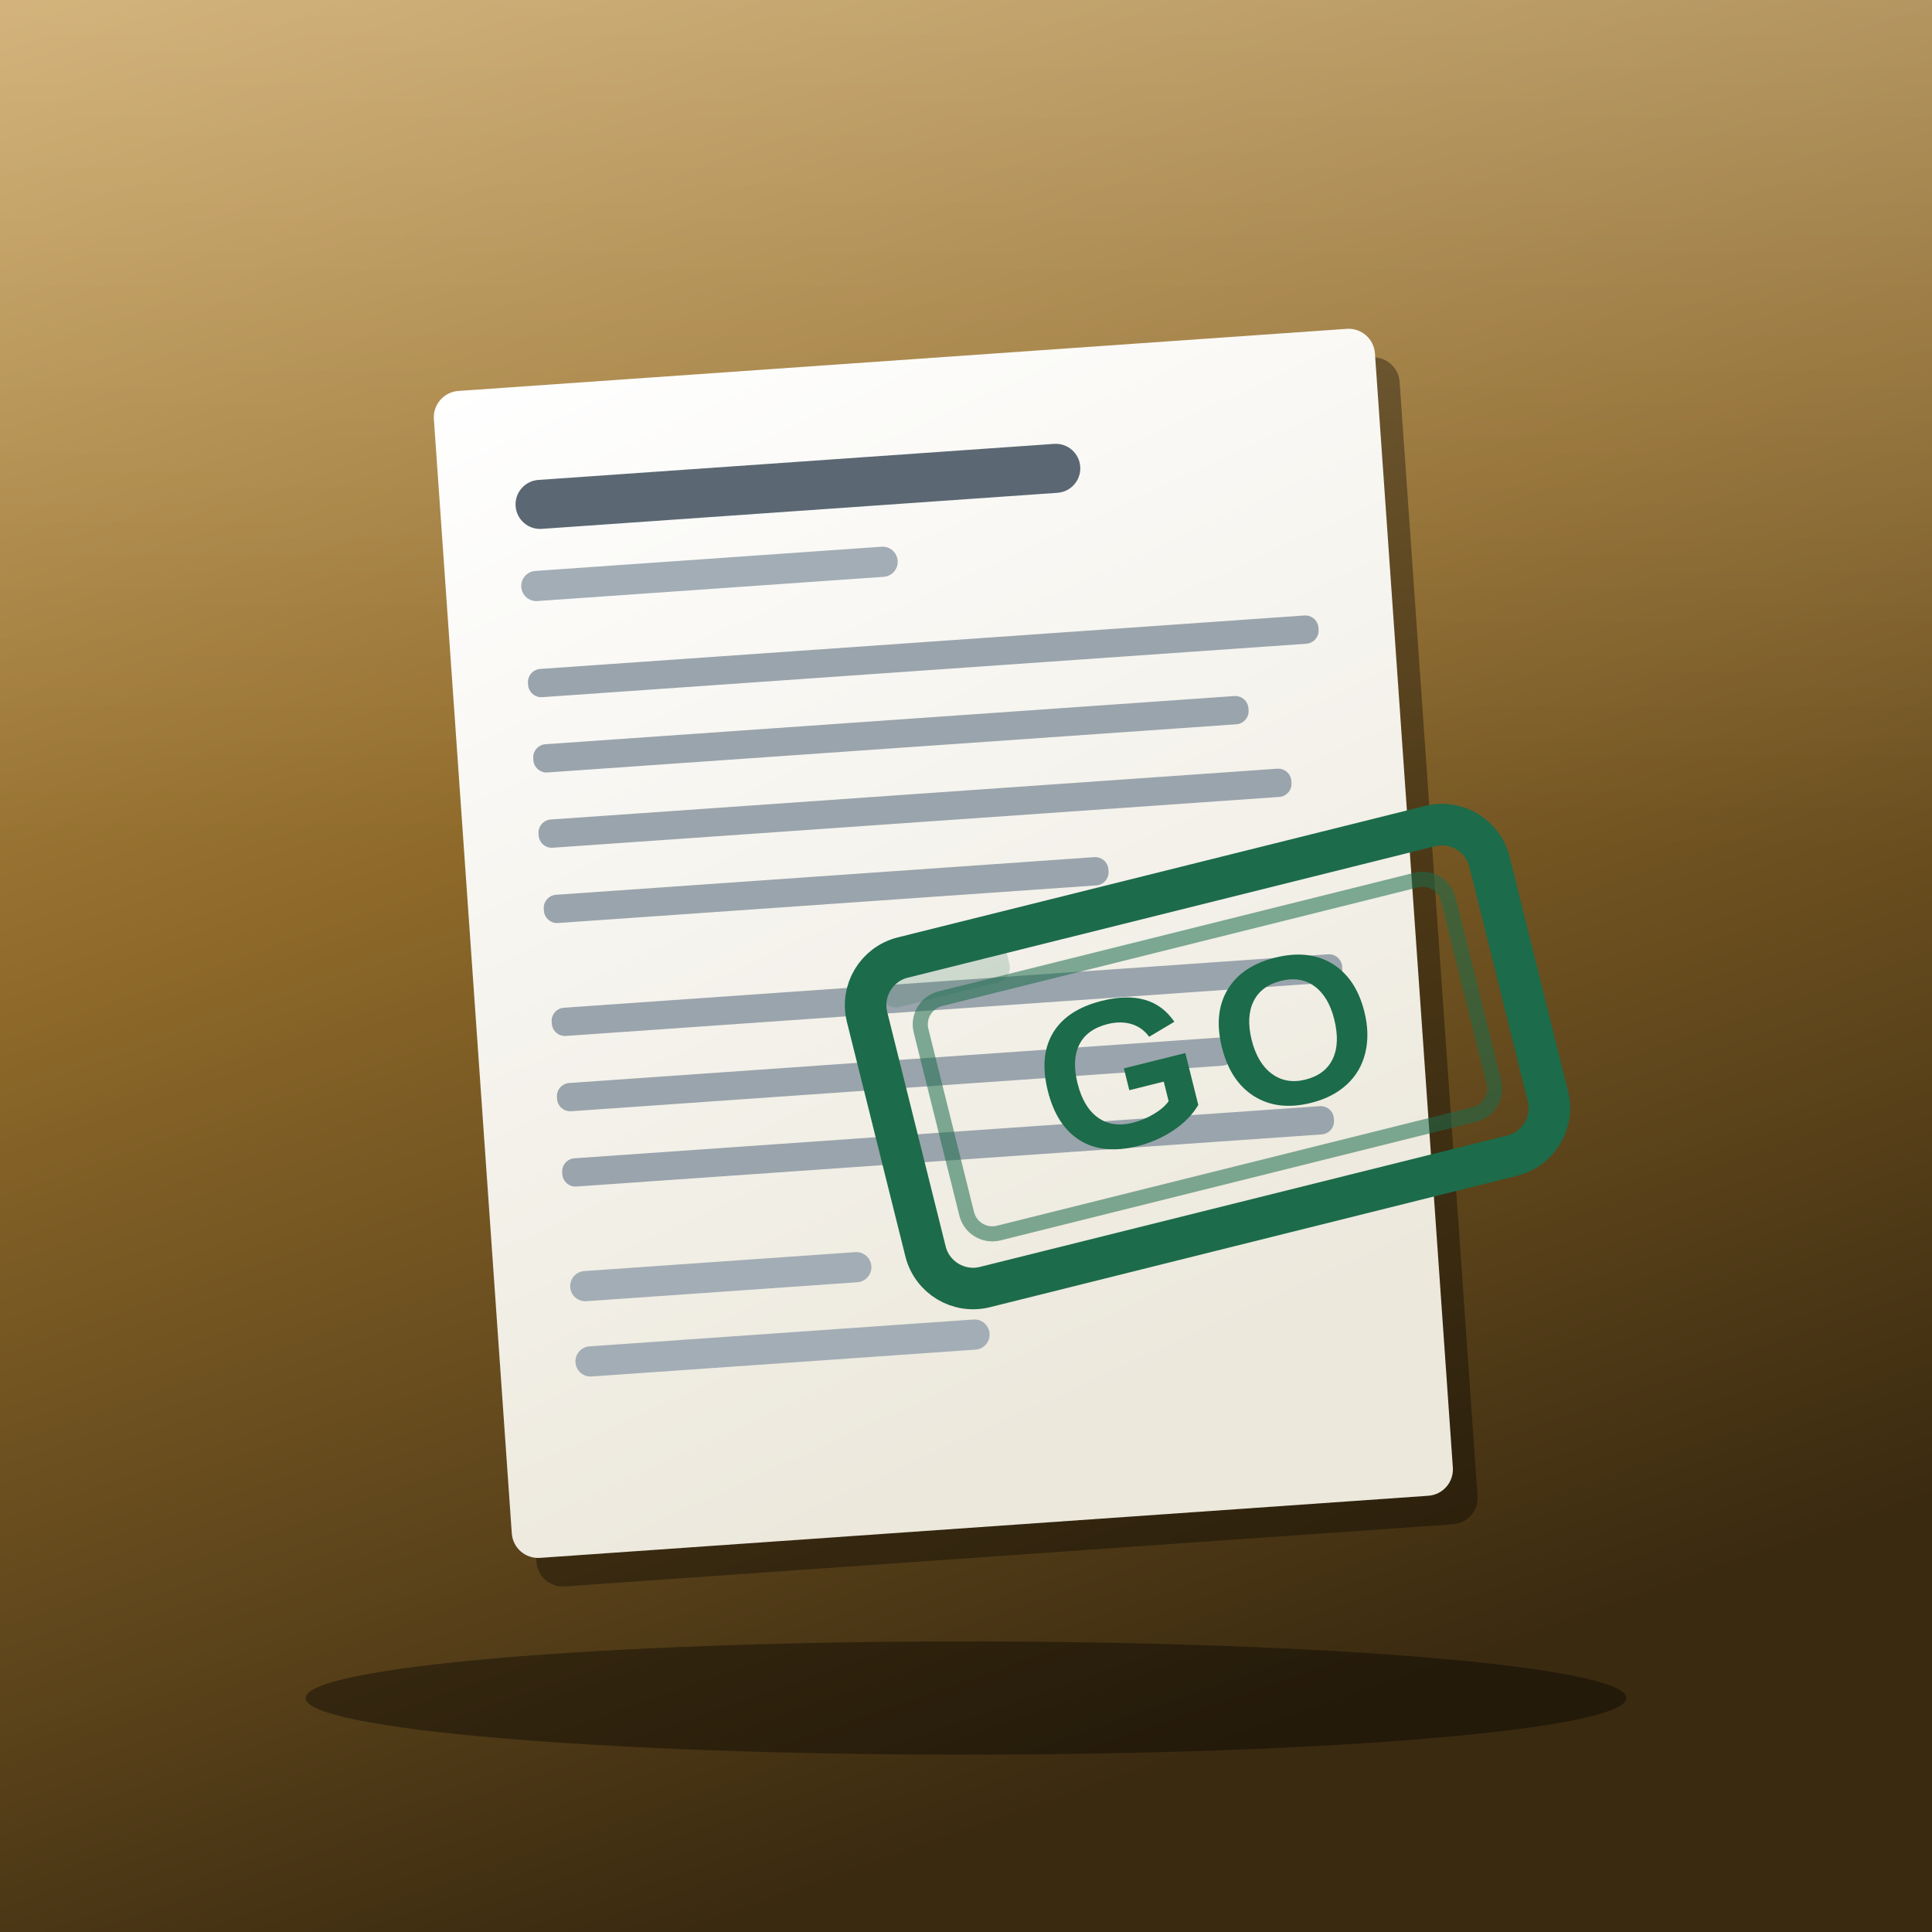
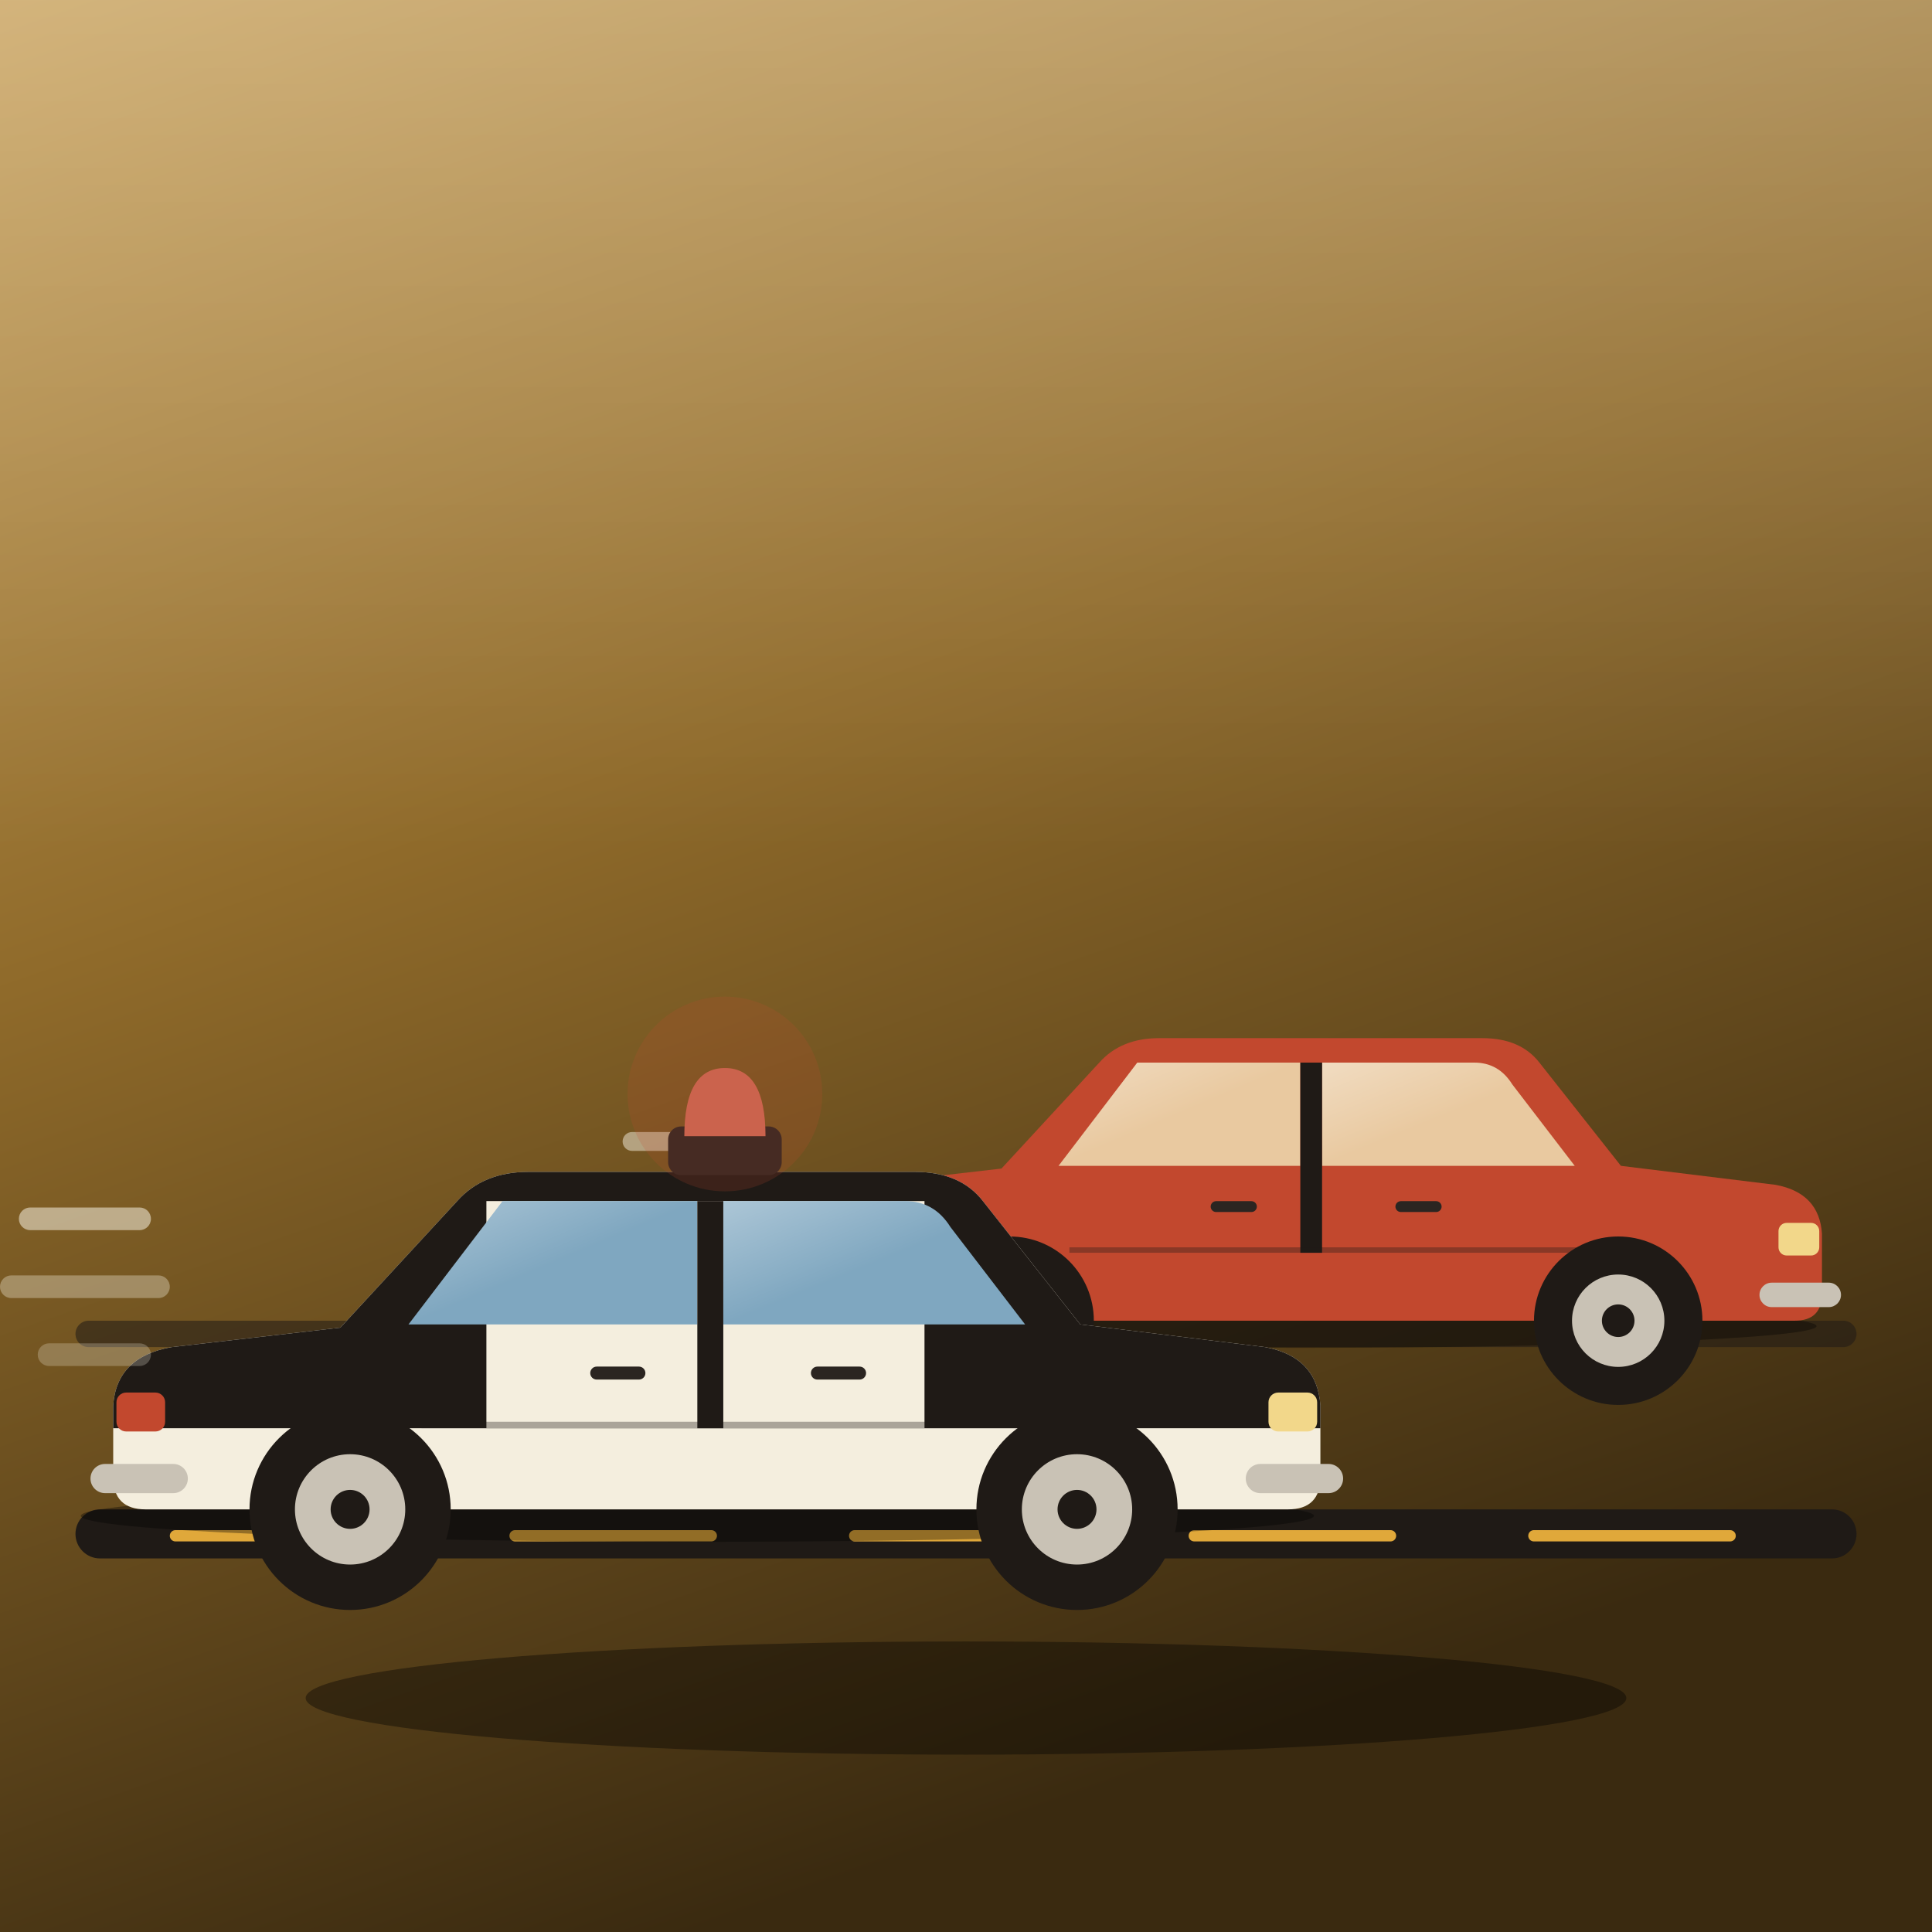
<svg xmlns="http://www.w3.org/2000/svg" viewBox="0 0 1024 1024" width="100%" height="100%">
  <defs>
    <linearGradient id="tile" x1="0" y1="0" x2="0.35" y2="1">
      <stop offset="0%" stop-color="#c9a25c" />
      <stop offset="46%" stop-color="#8f6a2a" />
      <stop offset="100%" stop-color="#3a2a10" />
    </linearGradient>
    <linearGradient id="glare" x1="0" y1="0" x2="0" y2="1">
      <stop offset="0%" stop-color="#fff" stop-opacity=".20" />
      <stop offset="44%" stop-color="#fff" stop-opacity="0" />
    </linearGradient>
    <linearGradient id="pap" x1="0" y1="0" x2="0.3" y2="1">
      <stop offset="0%" stop-color="#ffffff" />
      <stop offset="100%" stop-color="#ece8dc" />
    </linearGradient>
    <linearGradient id="trace" x1="0" y1="0" x2="0.3" y2="1">
      <stop offset="0%" stop-color="#fbf7ec" />
      <stop offset="100%" stop-color="#e7dfc9" />
    </linearGradient>
    <linearGradient id="brassy" x1="0" y1="0" x2="0" y2="1">
      <stop offset="0%" stop-color="#e2b86c" />
      <stop offset="100%" stop-color="#9a6f2c" />
    </linearGradient>
    <linearGradient id="steel" x1="0" y1="0" x2="0" y2="1">
      <stop offset="0%" stop-color="#e3e8ec" />
      <stop offset="100%" stop-color="#9aa5ad" />
    </linearGradient>
+     <linearGradient id="glass" x1="0" y1="0" x2="1" y2="1">
+       <stop offset="0" stop-color="#fff" stop-opacity=".35" />
+       <stop offset=".5" stop-color="#fff" stop-opacity="0" />
+     </linearGradient>
  </defs>
  <rect width="1024" height="1024" fill="url(#tile)" />
  <rect width="1024" height="1024" fill="url(#glare)" />
  <ellipse cx="512" cy="900" rx="350" ry="30" fill="#000" opacity=".38" />
-   <g transform="rotate(-4 500.0 500.0)">
-     <rect x="250" y="190" width="500" height="620" rx="14" fill="#000" opacity=".35" transform="translate(12 16)" />
-     <rect x="250" y="190" width="500" height="620" rx="14" fill="url(#pap)" />
-     <rect x="290" y="240" width="300" height="26" rx="13" fill="#5b6873" />
-     <rect x="290" y="288" width="200" height="16" rx="8" fill="#a3adb5" />
-     <rect x="290" y="340" width="420" height="15" rx="7" fill="#9aa4ac" />
-     <rect x="290" y="380" width="380" height="15" rx="7" fill="#9aa4ac" />
-     <rect x="290" y="420" width="400" height="15" rx="7" fill="#9aa4ac" />
-     <rect x="290" y="460" width="300" height="15" rx="7" fill="#9aa4ac" />
-     <rect x="290" y="520" width="420" height="15" rx="7" fill="#9aa4ac" />
-     <rect x="290" y="560" width="360" height="15" rx="7" fill="#9aa4ac" />
-     <rect x="290" y="600" width="410" height="15" rx="7" fill="#9aa4ac" />
-     <rect x="290" y="660" width="160" height="16" rx="8" fill="#a3adb5" />
-     <rect x="290" y="700" width="220" height="16" rx="8" fill="#a3adb5" />
+   <rect x="40" y="800" width="944" height="26" rx="13" fill="#1f1a16" />
+   <rect x="90" y="811" width="110" height="6" rx="3" fill="#e0a83a" />
+   <rect x="270" y="811" width="110" height="6" rx="3" fill="#e0a83a" />
+   <rect x="450" y="811" width="110" height="6" rx="3" fill="#e0a83a" />
+   <rect x="630" y="811" width="110" height="6" rx="3" fill="#e0a83a" />
+   <rect x="810" y="811" width="110" height="6" rx="3" fill="#e0a83a" />
+   <rect x="40" y="700" width="944" height="14" rx="7" fill="#1f1a16" opacity=".55" />
+   <g transform="translate(430 700) scale(0.72)">
+     <ellipse cx="360" cy="4" rx="380" ry="16" fill="#000" opacity=".35" />
+     <path d="M0 -20 L0 -64 Q2 -94 36 -100 L140 -112 L212 -190 Q228 -208 256 -208 L494 -208 Q522 -208 536 -190 L596 -114 L710 -100 Q742 -94 744 -64 L744 -20 Q744 0 724 0 L20 0 Q0 0 0 -20 Z" fill="#c2482e" />
+     <path d="M240 -190 L360 -190 L360 -114 L182 -114 Z" fill="#e9c9a0" />
+     <path d="M376 -190 L488 -190 Q506 -190 516 -174 L562 -114 L376 -114 Z" fill="#e9c9a0" />
+     <path d="M240 -190 L360 -190 L360 -114 L182 -114 Z" fill="url(#glass)" />
+     <path d="M376 -190 L488 -190 Q506 -190 516 -174 L562 -114 L376 -114 Z" fill="url(#glass)" />
+     <rect x="360" y="-190" width="16" height="140" fill="#1f1a16" />
+     <rect x="190" y="-54" width="410" height="4" fill="#1f1a16" opacity=".35" />
+     <rect x="294" y="-88" width="34" height="8" rx="4" fill="#2b2521" />
+     <rect x="430" y="-88" width="34" height="8" rx="4" fill="#2b2521" />
+     <rect x="-14" y="-28" width="60" height="18" rx="9" fill="#c9c2b5" />
+     <rect x="698" y="-28" width="60" height="18" rx="9" fill="#c9c2b5" />
+     <rect x="2" y="-72" width="30" height="24" rx="6" fill="#c2482e" />
+     <rect x="712" y="-72" width="30" height="24" rx="6" fill="#f2d78a" />
+     <circle cx="146" cy="0" r="62" fill="#1f1a16" />
+     <circle cx="146" cy="0" r="34" fill="#c9c2b5" />
+     <circle cx="146" cy="0" r="12" fill="#1f1a16" />
+     <circle cx="594" cy="0" r="62" fill="#1f1a16" />
+     <circle cx="594" cy="0" r="34" fill="#c9c2b5" />
+     <circle cx="594" cy="0" r="12" fill="#1f1a16" />
  </g>
-   <g transform="rotate(-14 640 560)">
-     <rect x="470" y="470" width="340" height="180" rx="26" fill="none" stroke="#1c6b4a" stroke-width="22" />
-     <rect x="496" y="496" width="288" height="128" rx="14" fill="none" stroke="#1c6b4a" stroke-width="8" opacity=".55" />
-     <text x="640" y="596" text-anchor="middle" font-family="Helvetica Neue, Arial, sans-serif" font-size="112" font-weight="900" fill="#1c6b4a" letter-spacing="8">GO</text>
+   <rect x="330" y="600" width="70" height="10" rx="5" fill="#f4eede" opacity=".5" />
+   <rect x="300" y="630" width="100" height="10" rx="5" fill="#f4eede" opacity=".35" />
+   <g transform="translate(60 800) scale(0.86)">
+     <ellipse cx="360" cy="4" rx="380" ry="16" fill="#000" opacity=".35" />
+     <path d="M0 -20 L0 -64 Q2 -94 36 -100 L140 -112 L212 -190 Q228 -208 256 -208 L494 -208 Q522 -208 536 -190 L596 -114 L710 -100 Q742 -94 744 -64 L744 -20 Q744 0 724 0 L20 0 Q0 0 0 -20 Z" fill="#f4eede" />
+     <path d="M0 -64 Q2 -94 36 -100 L140 -112 L212 -190 Q228 -208 256 -208 L494 -208 Q522 -208 536 -190 L596 -114 L710 -100 Q742 -94 744 -64 L744 -50 L0 -50 Z" fill="#1f1a16" />
+     <rect x="230" y="-190" width="270" height="140" fill="#f4eede" />
+     <path d="M240 -190 L360 -190 L360 -114 L182 -114 Z" fill="#7fa7c0" />
+     <path d="M376 -190 L488 -190 Q506 -190 516 -174 L562 -114 L376 -114 Z" fill="#7fa7c0" />
+     <path d="M240 -190 L360 -190 L360 -114 L182 -114 Z" fill="url(#glass)" />
+     <path d="M376 -190 L488 -190 Q506 -190 516 -174 L562 -114 L376 -114 Z" fill="url(#glass)" />
+     <rect x="360" y="-190" width="16" height="140" fill="#1f1a16" />
+     <rect x="190" y="-54" width="410" height="4" fill="#1f1a16" opacity=".35" />
+     <rect x="294" y="-88" width="34" height="8" rx="4" fill="#2b2521" />
+     <rect x="430" y="-88" width="34" height="8" rx="4" fill="#2b2521" />
+     <rect x="-14" y="-28" width="60" height="18" rx="9" fill="#c9c2b5" />
+     <rect x="698" y="-28" width="60" height="18" rx="9" fill="#c9c2b5" />
+     <rect x="2" y="-72" width="30" height="24" rx="6" fill="#c2482e" />
+     <rect x="712" y="-72" width="30" height="24" rx="6" fill="#f2d78a" />
+     <rect x="342" y="-236" width="70" height="30" rx="8" fill="#2b2521" />
+     <path d="M352 -230 Q352 -272 377 -272 Q402 -272 402 -230 Z" fill="#c2482e" />
+     <path d="M352 -230 Q352 -272 377 -272 Q402 -272 402 -230 Z" fill="#fff" opacity=".18" />
+     <circle cx="377" cy="-256" r="60" fill="#c2482e" opacity=".18" />
+     <circle cx="146" cy="0" r="62" fill="#1f1a16" />
+     <circle cx="146" cy="0" r="34" fill="#c9c2b5" />
+     <circle cx="146" cy="0" r="12" fill="#1f1a16" />
+     <circle cx="594" cy="0" r="62" fill="#1f1a16" />
+     <circle cx="594" cy="0" r="34" fill="#c9c2b5" />
+     <circle cx="594" cy="0" r="12" fill="#1f1a16" />
  </g>
-   <rect x="480" y="465" width="70" height="30" rx="8" fill="#1c6b4a" opacity=".18" transform="rotate(-14 640 560)" />
+   <rect x="10" y="640" width="70" height="12" rx="6" fill="#f4eede" opacity=".55" />
+   <rect x="0" y="676" width="90" height="12" rx="6" fill="#f4eede" opacity=".35" />
+   <rect x="20" y="712" width="60" height="12" rx="6" fill="#f4eede" opacity=".25" />
</svg>
